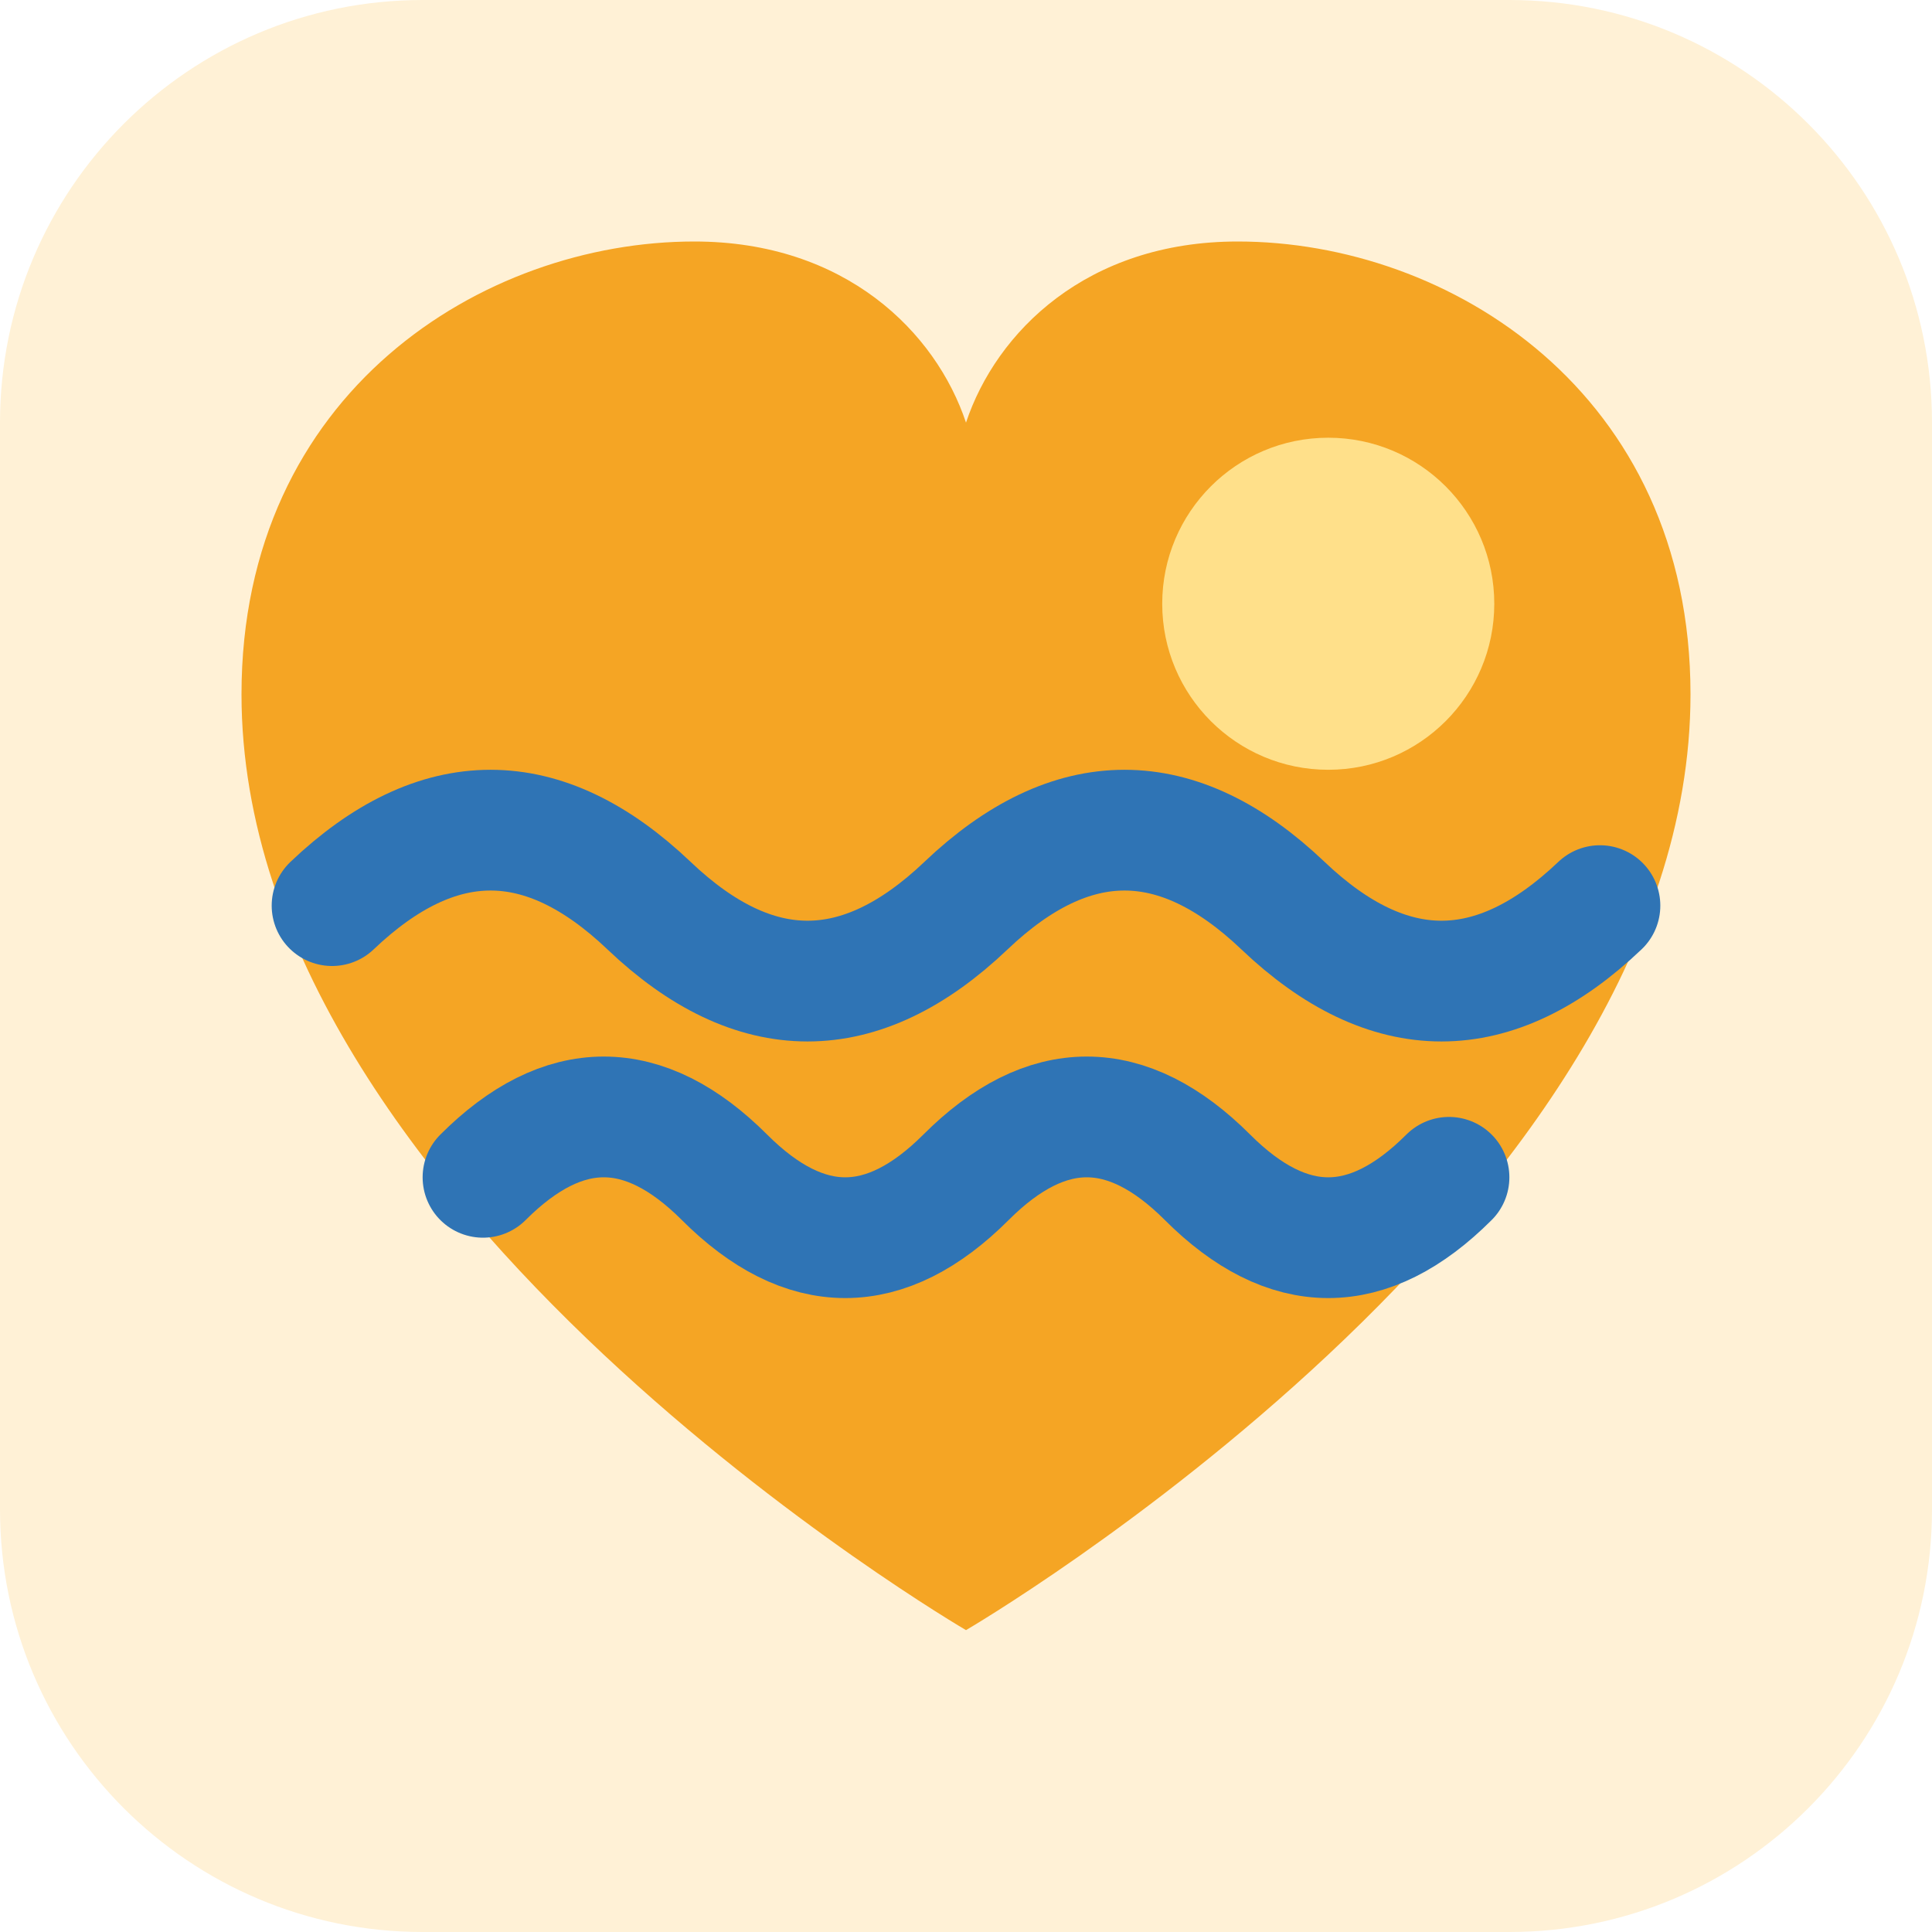
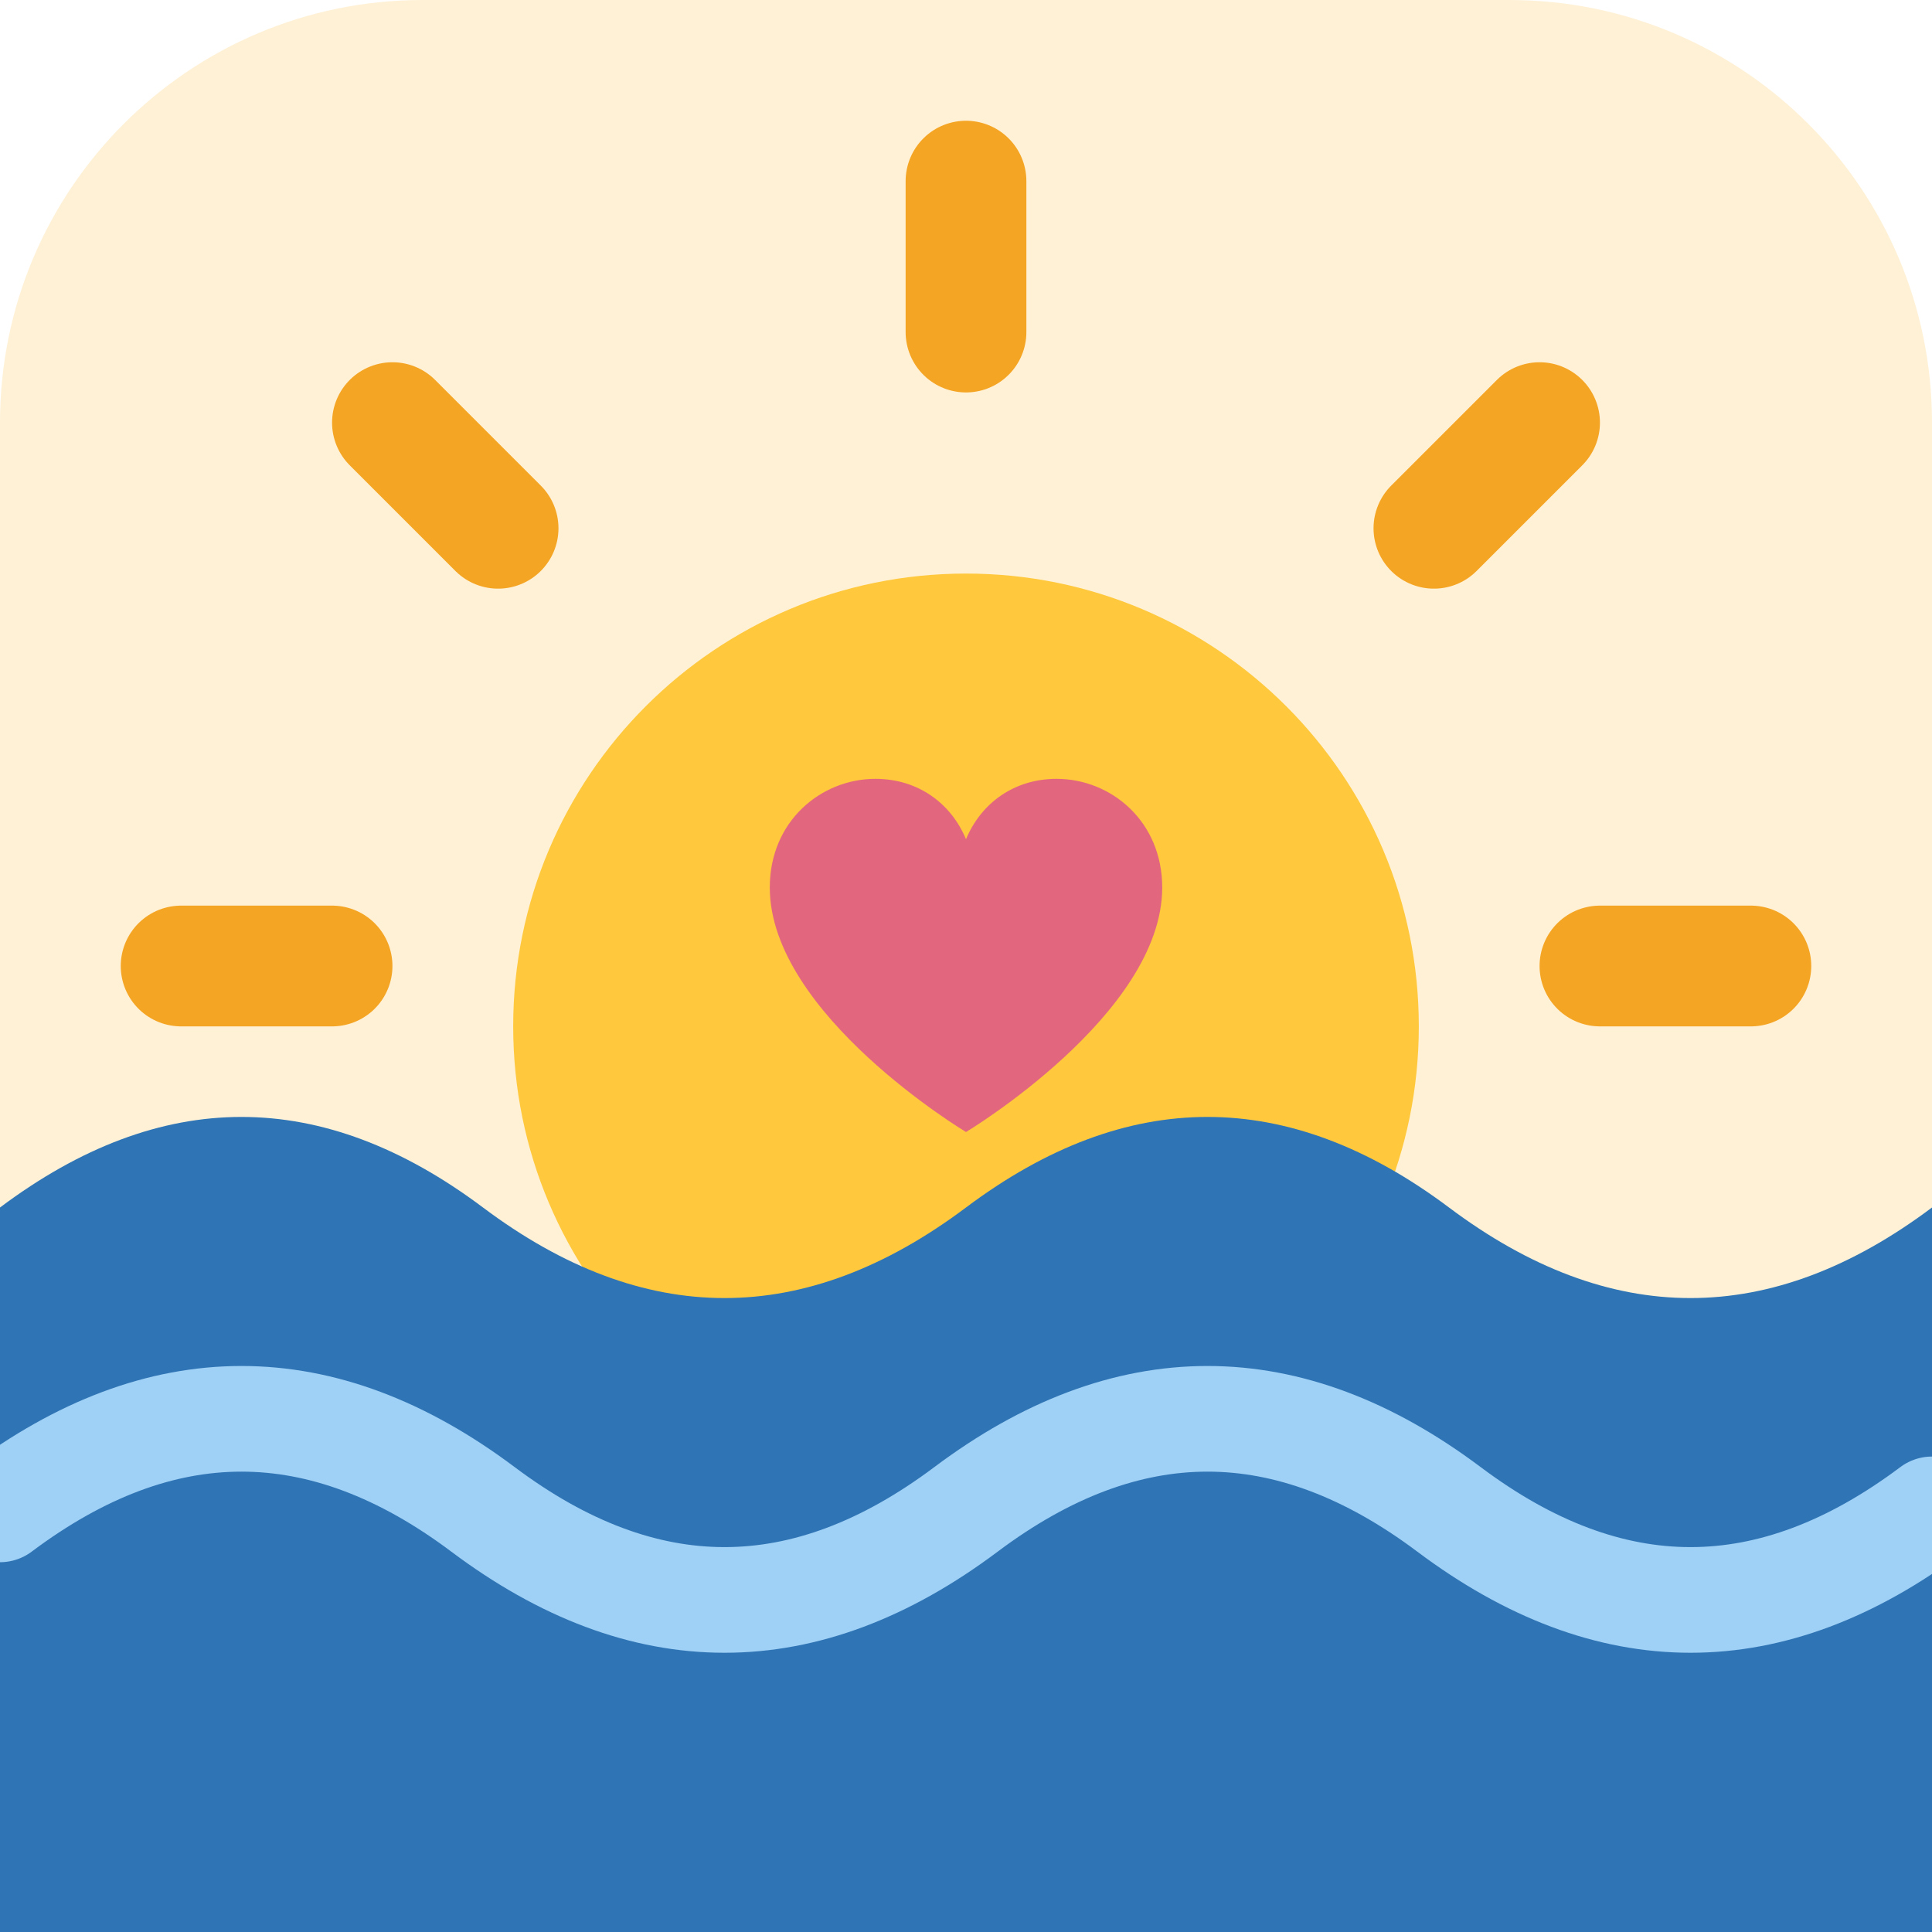
<svg xmlns="http://www.w3.org/2000/svg" viewBox="0 0 64 64">
  <rect width="64" height="64" rx="14" fill="#FFF1D6" />
-   <path d="M32 54 C32 54 8 40 8 23 C8 13 16 8 23 8 C28 8 31 11 32 14 C33 11 36 8 41 8 C48 8 56 13 56 23 C56 40 32 54 32 54Z" fill="#F5A524" />
-   <circle cx="44" cy="20" r="5.5" fill="#FFE08A" />
-   <path d="M11 30 q5.25 -5 10.5 0 t10.5 0 t10.5 0 t10.5 0" stroke="#2F74B5" stroke-width="4" fill="none" stroke-linecap="round" />
-   <path d="M16 39 q4 -4 8 0 t8 0 t8 0 t8 0" stroke="#2F74B5" stroke-width="4" fill="none" stroke-linecap="round" />
+   <g stroke="#F5A524" stroke-width="4" stroke-linecap="round">
+     <line x1="32" y1="6" x2="32" y2="11" />
+     <line x1="13" y1="14" x2="16.5" y2="17.5" />
+     <line x1="51" y1="14" x2="47.5" y2="17.5" />
+     <line x1="6" y1="32" x2="11" y2="32" />
+     <line x1="58" y1="32" x2="53" y2="32" />
+   </g>
+   <circle cx="32" cy="34" r="15" fill="#FFC83D" />
+   <path d="M32 37.5 C32 37.5 25.5 33.6 25.5 29.4 C25.5 27.2 27.2 25.8 29 25.8 C30.4 25.8 31.5 26.6 32 27.8 C32.5 26.6 33.6 25.8 35 25.8 C36.8 25.8 38.5 27.2 38.5 29.4 C38.5 33.6 32 37.5 32 37.5Z" fill="#E2677E" />
+   <path d="M0 40 q8 -6 16 0 t16 0 t16 0 t16 0 V64 H0Z" fill="#2F74B5" />
+   <path d="M0 50 q8 -6 16 0 t16 0 t16 0 t16 0" stroke="#9FD0F5" stroke-width="3.5" fill="none" stroke-linecap="round" />
</svg>
